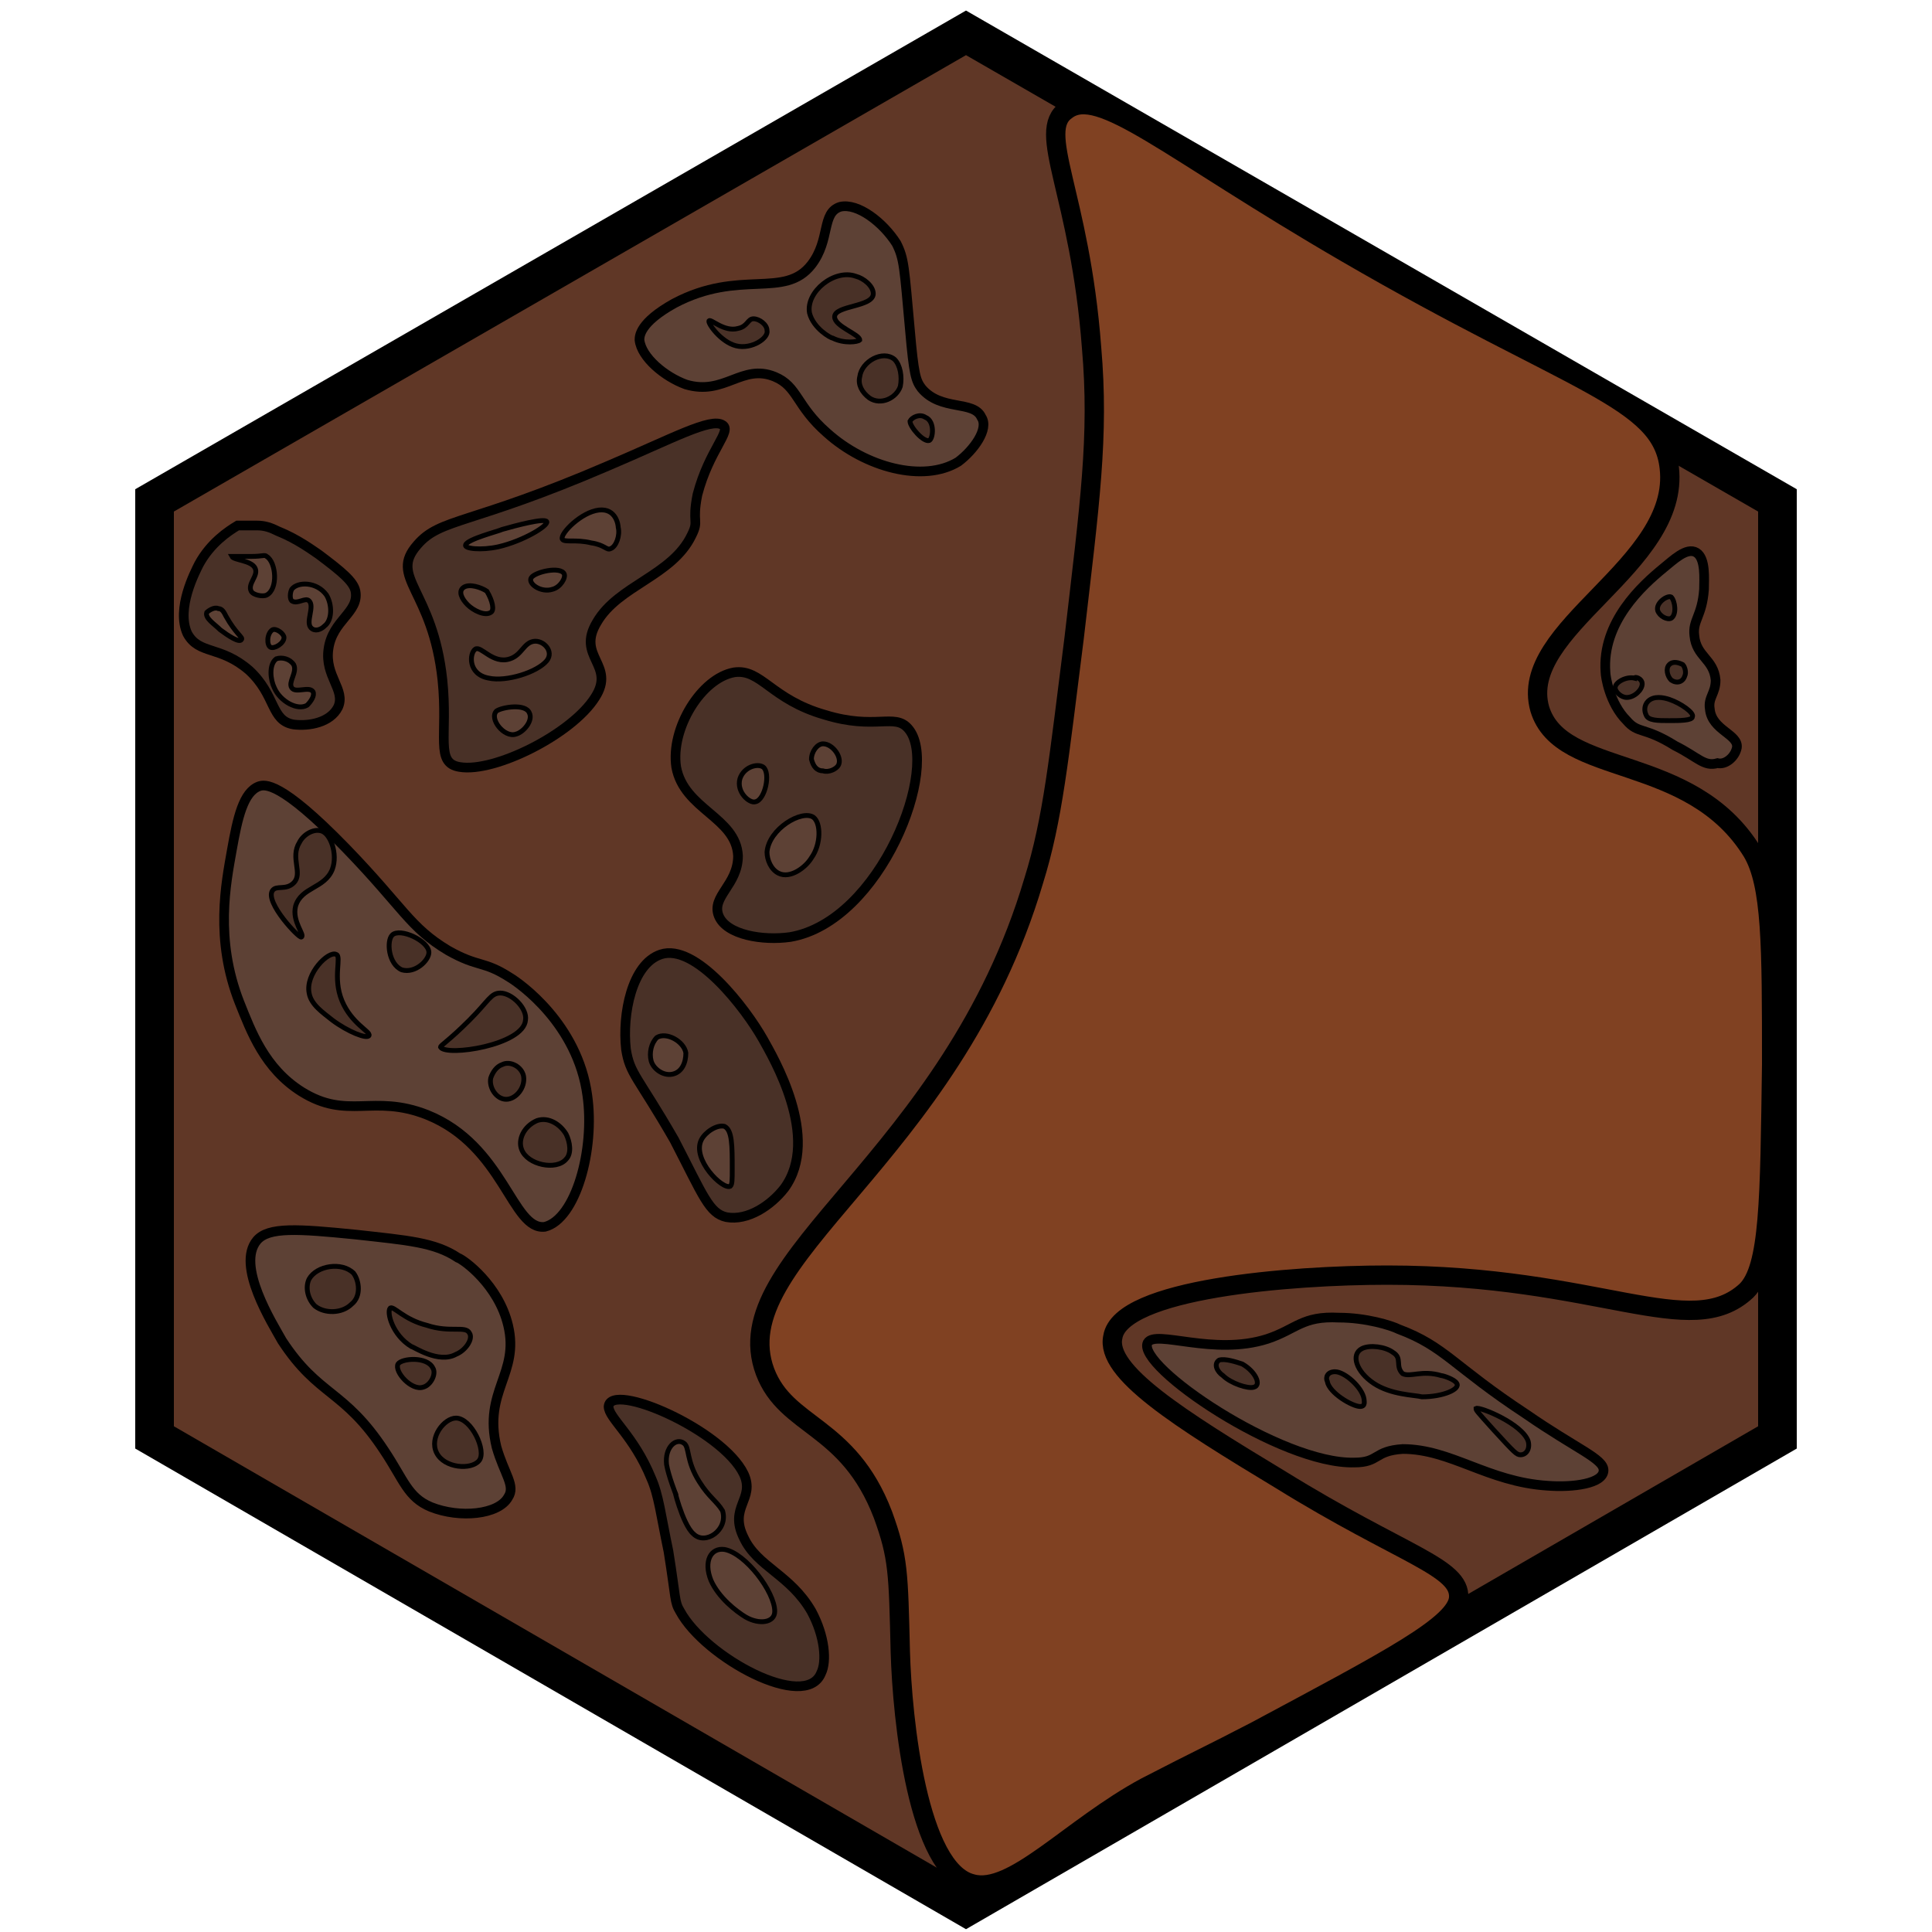
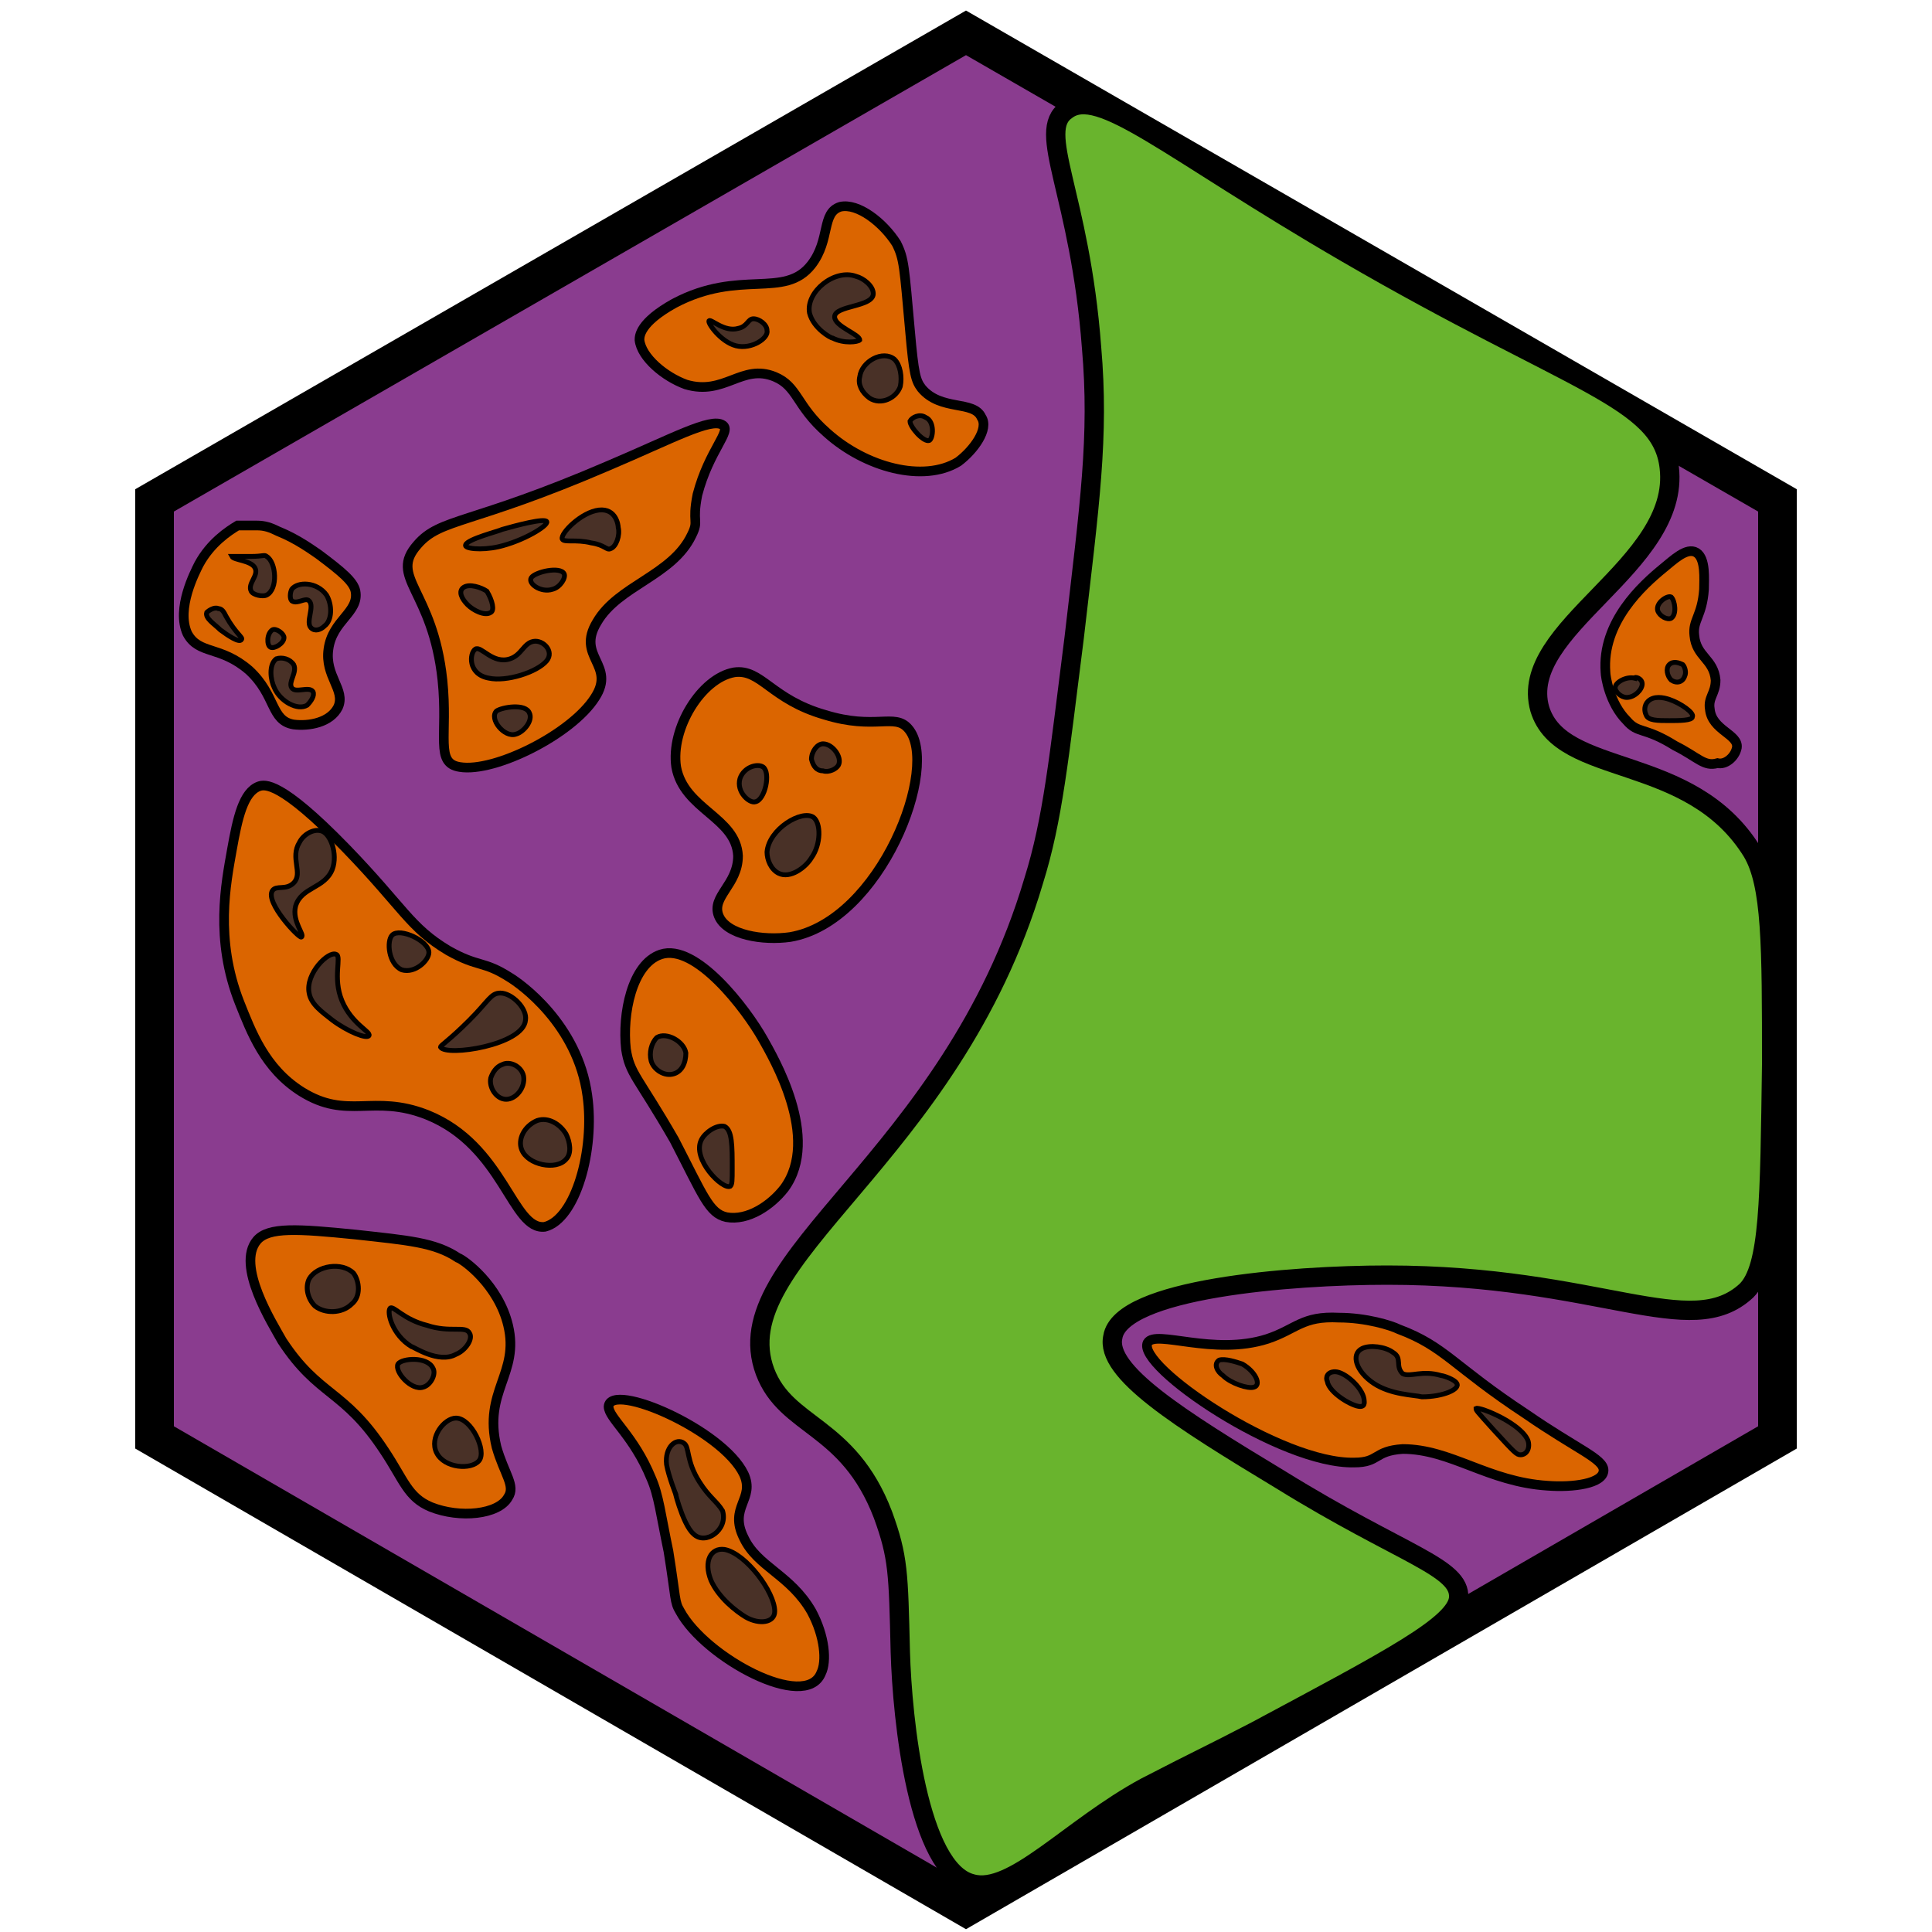
<svg xmlns="http://www.w3.org/2000/svg" version="1.1" id="Ebene_2_00000126308112139821010380000011903406711838980787_" x="0px" y="0px" viewBox="0 0 100 100" style="enable-background:new 0 0 100 100;" xml:space="preserve">
-   <style type="text/css">
- 	.st0{fill:#603726;stroke:#000000;stroke-width:2;stroke-miterlimit:10;}
- 	.st1{fill:#804122;stroke:#000000;stroke-miterlimit:10;}
- 	.st2{fill:#493127;stroke:#000000;stroke-width:0.5;stroke-miterlimit:10;}
- 	.st3{fill:#5D4135;stroke:#000000;stroke-width:0.25;stroke-miterlimit:10;}
- 	.st4{fill:#5D4135;stroke:#000000;stroke-width:0.5;stroke-miterlimit:10;}
- 	.st5{fill:#493127;stroke:#000000;stroke-width:0.25;stroke-miterlimit:10;}
- 	.st6{fill:none;stroke:#000000;stroke-width:0.25;stroke-miterlimit:10;}
- </style>
+   <style type="text/css">	.st0{fill:#8A3C8F;stroke:#000000;stroke-width:2;stroke-miterlimit:10;}	.st1{fill:#69B42D;stroke:#000000;stroke-miterlimit:10;}	.st2{fill:#DB6500;stroke:#000000;stroke-width:0.5;stroke-miterlimit:10;}	.st3{fill:#493127;stroke:#000000;stroke-width:0.25;stroke-miterlimit:10;}	.st4{fill:#DB6500;stroke:#000000;stroke-width:0.5;stroke-miterlimit:10;}	.st5{fill:#493127;stroke:#000000;stroke-width:0.25;stroke-miterlimit:10;}	.st6{fill:none;stroke:#000000;stroke-width:0.25;stroke-miterlimit:10;}</style>
  <polygon class="st0" points="92,25.9 50,1.7 8,25.9 8,74.4 50,98.7 92,74.4 " />
-   <path class="st1" d="M65,89.6c6.9-3.7,10.4-5.5,10.5-6.9c0.1-1.6-2.9-2.2-9.2-6.1c-5.3-3.2-9.1-5.6-8.7-7.4C58,66.7,66.8,66,71.8,66  c11,0,15.7,3.5,18.6,0.8c1.2-1.2,1.2-4.7,1.3-11.7c0-6.2,0-9.3-1-11c-3.2-5.2-9.9-3.8-11-7.4c-1.2-4.2,7.3-7.4,6.7-12.5  c-0.4-3.6-5-4.3-16.7-11.1c-9.3-5.4-12.8-8.7-14.5-7.4C53.6,6.8,55.9,10,56.5,18c0.4,4.6-0.1,8.1-0.9,15c-0.8,6.3-1.1,9.4-2.1,12.6  C49.2,60.1,37.4,65.1,39.6,71c1.1,2.9,4.3,2.7,6.1,7.4c0.8,2.2,0.8,3,0.9,7.1c0.1,3.5,0.9,11.3,3.7,12c2.1,0.6,5.1-2.9,9-5  C62.2,91,62.5,90.9,65,89.6z" />
+   <path class="st1" d="M65,89.6c6.9-3.7,10.4-5.5,10.5-6.9c0.1-1.6-2.9-2.2-9.2-6.1c-5.3-3.2-9.1-5.6-8.7-7.4C58,66.7,66.8,66,71.8,66 c11,0,15.7,3.5,18.6,0.8c1.2-1.2,1.2-4.7,1.3-11.7c0-6.2,0-9.3-1-11c-3.2-5.2-9.9-3.8-11-7.4c-1.2-4.2,7.3-7.4,6.7-12.5 c-0.4-3.6-5-4.3-16.7-11.1c-9.3-5.4-12.8-8.7-14.5-7.4C53.6,6.8,55.9,10,56.5,18c0.4,4.6-0.1,8.1-0.9,15c-0.8,6.3-1.1,9.4-2.1,12.6 C49.2,60.1,37.4,65.1,39.6,71c1.1,2.9,4.3,2.7,6.1,7.4c0.8,2.2,0.8,3,0.9,7.1c0.1,3.5,0.9,11.3,3.7,12c2.1,0.6,5.1-2.9,9-5 C62.2,91,62.5,90.9,65,89.6z" />
  <g>
-     <path class="st2" d="M10.3,29.2c-0.2,0.4-1.2,2.3-0.6,3.6c0.6,1.1,1.7,0.6,3.2,1.9c1.4,1.3,1.1,2.6,2.3,2.8   c0.8,0.1,1.9-0.1,2.3-0.9c0.4-0.9-0.7-1.6-0.5-3c0.2-1.5,1.6-1.9,1.4-3c-0.1-0.5-0.7-1-1.9-1.9c-0.3-0.2-1.1-0.8-2.1-1.2   c-0.4-0.2-0.7-0.3-1.1-0.3c-0.4,0-0.8,0-1,0C11.8,27.5,10.9,28.1,10.3,29.2z" />
-     <path class="st3" d="M13.2,29.4c0.2,0.4-0.4,0.8-0.2,1.2c0.1,0.2,0.6,0.3,0.8,0.2c0.6-0.3,0.5-1.7,0-2c-0.1-0.1-0.2,0-0.8,0   c-0.6,0-1,0-1,0C12.1,29,13,29,13.2,29.4z" />
-     <path class="st3" d="M11.4,32.6c0.4,0.3,1,0.7,1.1,0.5c0.1-0.1-0.3-0.3-0.8-1.2c-0.1-0.2-0.2-0.4-0.4-0.4c-0.2-0.1-0.5,0.1-0.6,0.2   C10.6,32,11.1,32.3,11.4,32.6z" />
-     <path class="st3" d="M16.9,30.8c0.3,0.5,0.3,1.3-0.1,1.6c-0.2,0.2-0.5,0.3-0.7,0.1c-0.3-0.3,0.2-1.1-0.1-1.4   c-0.2-0.2-0.6,0.2-0.9,0c-0.1-0.1-0.1-0.4,0-0.6C15.4,30.1,16.4,30.1,16.9,30.8z" />
+     <path class="st2" d="M10.3,29.2c-0.2,0.4-1.2,2.3-0.6,3.6c0.6,1.1,1.7,0.6,3.2,1.9c1.4,1.3,1.1,2.6,2.3,2.8  c0.8,0.1,1.9-0.1,2.3-0.9c0.4-0.9-0.7-1.6-0.5-3c0.2-1.5,1.6-1.9,1.4-3c-0.1-0.5-0.7-1-1.9-1.9c-0.3-0.2-1.1-0.8-2.1-1.2  c-0.4-0.2-0.7-0.3-1.1-0.3c-0.4,0-0.8,0-1,0C11.8,27.5,10.9,28.1,10.3,29.2z" />
+     <path class="st3" d="M13.2,29.4c0.2,0.4-0.4,0.8-0.2,1.2c0.1,0.2,0.6,0.3,0.8,0.2c0.6-0.3,0.5-1.7,0-2c-0.1-0.1-0.2,0-0.8,0  c-0.6,0-1,0-1,0C12.1,29,13,29,13.2,29.4z" />
+     <path class="st3" d="M11.4,32.6c0.4,0.3,1,0.7,1.1,0.5c0.1-0.1-0.3-0.3-0.8-1.2c-0.1-0.2-0.2-0.4-0.4-0.4c-0.2-0.1-0.5,0.1-0.6,0.2  C10.6,32,11.1,32.3,11.4,32.6z" />
+     <path class="st3" d="M16.9,30.8c0.3,0.5,0.3,1.3-0.1,1.6c-0.2,0.2-0.5,0.3-0.7,0.1c-0.3-0.3,0.2-1.1-0.1-1.4  c-0.2-0.2-0.6,0.2-0.9,0c-0.1-0.1-0.1-0.4,0-0.6C15.4,30.1,16.4,30.1,16.9,30.8z" />
    <path class="st3" d="M14,33.5c0.2,0.1,0.7-0.2,0.7-0.5c0-0.2-0.4-0.5-0.6-0.4C13.8,32.8,13.8,33.4,14,33.5z" />
-     <path class="st3" d="M14.2,35.6c0.3,0.7,1.2,1.2,1.7,0.9c0.2-0.2,0.4-0.5,0.3-0.7c-0.2-0.3-0.9,0.1-1.1-0.2   c-0.2-0.3,0.3-0.8,0.1-1.2c-0.2-0.3-0.6-0.4-0.9-0.3C13.9,34.4,14,35.2,14.2,35.6z" />
+     <path class="st3" d="M14.2,35.6c0.3,0.7,1.2,1.2,1.7,0.9c0.2-0.2,0.4-0.5,0.3-0.7c-0.2-0.3-0.9,0.1-1.1-0.2  c-0.2-0.3,0.3-0.8,0.1-1.2c-0.2-0.3-0.6-0.4-0.9-0.3C13.9,34.4,14,35.2,14.2,35.6z" />
  </g>
  <g>
-     <path class="st4" d="M40.1,19.5c1.2,0.5,1.1,1.5,2.7,2.9c2,1.8,5,2.6,6.8,1.5c0.8-0.6,1.6-1.7,1.2-2.3c-0.4-0.9-2.1-0.3-3.1-1.5   c-0.3-0.4-0.4-0.7-0.6-3c-0.3-3.3-0.3-3.7-0.7-4.5c-0.7-1.1-2-2.1-2.9-1.9c-1,0.3-0.5,1.7-1.5,3c-1.4,1.8-3.7,0.2-7.1,2   c-1.8,1-1.8,1.7-1.8,1.9c0.1,0.9,1.3,1.9,2.4,2.3C37.5,20.5,38.4,18.8,40.1,19.5z" />
-     <path class="st5" d="M38.2,17c-0.7,0.2-1.4-0.5-1.5-0.4c-0.1,0.1,0.6,1.1,1.4,1.3c0.8,0.2,1.7-0.4,1.6-0.8c0-0.3-0.4-0.6-0.7-0.6   C38.7,16.5,38.7,16.9,38.2,17z" />
-     <path class="st5" d="M44.5,17.6c0-0.3-1.3-0.7-1.3-1.2c0-0.6,2-0.5,2-1.2c0-0.4-0.5-0.8-0.9-0.9c-1.1-0.4-2.6,0.8-2.4,1.9   c0.2,0.8,1.1,1.3,1.2,1.3C43.7,17.8,44.4,17.7,44.5,17.6z" />
-     <path class="st5" d="M45,20.6c0.6,0.4,1.4,0,1.6-0.6c0.1-0.5,0-1.1-0.3-1.4c-0.6-0.5-1.7,0.1-1.8,0.9C44.4,19.9,44.6,20.3,45,20.6z   " />
+     <path class="st4" d="M40.1,19.5c1.2,0.5,1.1,1.5,2.7,2.9c2,1.8,5,2.6,6.8,1.5c0.8-0.6,1.6-1.7,1.2-2.3c-0.4-0.9-2.1-0.3-3.1-1.5  c-0.3-0.4-0.4-0.7-0.6-3c-0.3-3.3-0.3-3.7-0.7-4.5c-0.7-1.1-2-2.1-2.9-1.9c-1,0.3-0.5,1.7-1.5,3c-1.4,1.8-3.7,0.2-7.1,2  c-1.8,1-1.8,1.7-1.8,1.9c0.1,0.9,1.3,1.9,2.4,2.3C37.5,20.5,38.4,18.8,40.1,19.5z" />
+     <path class="st5" d="M38.2,17c-0.7,0.2-1.4-0.5-1.5-0.4c-0.1,0.1,0.6,1.1,1.4,1.3c0.8,0.2,1.7-0.4,1.6-0.8c0-0.3-0.4-0.6-0.7-0.6  C38.7,16.5,38.7,16.9,38.2,17z" />
+     <path class="st5" d="M44.5,17.6c0-0.3-1.3-0.7-1.3-1.2c0-0.6,2-0.5,2-1.2c0-0.4-0.5-0.8-0.9-0.9c-1.1-0.4-2.6,0.8-2.4,1.9  c0.2,0.8,1.1,1.3,1.2,1.3C43.7,17.8,44.4,17.7,44.5,17.6z" />
+     <path class="st5" d="M45,20.6c0.6,0.4,1.4,0,1.6-0.6c0.1-0.5,0-1.1-0.3-1.4c-0.6-0.5-1.7,0.1-1.8,0.9C44.4,19.9,44.6,20.3,45,20.6z  " />
    <path class="st5" d="M48.1,22.8c0.2-0.1,0.3-1-0.2-1.2c-0.3-0.2-0.7,0-0.8,0.2C47.1,22.1,47.8,22.9,48.1,22.8z" />
  </g>
  <g>
-     <path class="st4" d="M65.6,69.3c-2.8,0.9-5.8-0.5-6.2,0.2c-0.6,1.2,6.9,6.3,10.7,6.2c1.3,0,1-0.6,2.5-0.7c2.5,0,4.4,1.7,7.5,1.9   c1.3,0.1,2.9-0.1,2.9-0.8c0-0.6-1.4-1.1-4-2.9c-3.8-2.5-4.2-3.5-6.6-4.4c-0.4-0.2-1.7-0.6-3.1-0.6C67.4,68.1,67.1,68.8,65.6,69.3z" />
-     <path class="st5" d="M72.1,70c-0.4-0.3-1.2-0.4-1.6-0.2c-0.6,0.3-0.3,1.2,0.6,1.8c0.9,0.6,2.1,0.6,2.5,0.7c1.1,0,2-0.4,1.8-0.7   c-0.1-0.2-0.7-0.4-0.8-0.4c-1-0.3-1.6,0.1-2-0.1C72.2,70.7,72.6,70.3,72.1,70z" />
+     <path class="st4" d="M65.6,69.3c-2.8,0.9-5.8-0.5-6.2,0.2c-0.6,1.2,6.9,6.3,10.7,6.2c1.3,0,1-0.6,2.5-0.7c2.5,0,4.4,1.7,7.5,1.9  c1.3,0.1,2.9-0.1,2.9-0.8c0-0.6-1.4-1.1-4-2.9c-3.8-2.5-4.2-3.5-6.6-4.4c-0.4-0.2-1.7-0.6-3.1-0.6C67.4,68.1,67.1,68.8,65.6,69.3z" />
+     <path class="st5" d="M72.1,70c-0.4-0.3-1.2-0.4-1.6-0.2c-0.6,0.3-0.3,1.2,0.6,1.8c0.9,0.6,2.1,0.6,2.5,0.7c1.1,0,2-0.4,1.8-0.7  c-0.1-0.2-0.7-0.4-0.8-0.4c-1-0.3-1.6,0.1-2-0.1C72.2,70.7,72.6,70.3,72.1,70z" />
    <path class="st5" d="M69.1,71c0.5,0,1.4,0.8,1.5,1.4c0,0.1,0.1,0.4-0.2,0.4c-0.4,0-1.6-0.7-1.7-1.3C68.6,71.3,68.7,71,69.1,71z" />
-     <path class="st5" d="M63.1,70.4c-0.3,0.2-0.1,0.6,0.2,0.8c0.4,0.4,1.3,0.7,1.6,0.6c0.4-0.1,0.1-0.8-0.6-1.2   C64,70.5,63.4,70.3,63.1,70.4z" />
+     <path class="st5" d="M63.1,70.4c-0.3,0.2-0.1,0.6,0.2,0.8c0.4,0.4,1.3,0.7,1.6,0.6c0.4-0.1,0.1-0.8-0.6-1.2  C64,70.5,63.4,70.3,63.1,70.4z" />
    <path class="st5" d="M77.3,74c1.1,1.2,1.2,1.3,1.4,1.3c0.3,0,0.5-0.3,0.4-0.7c-0.3-0.9-2.5-1.8-2.7-1.7C76.4,73,76.4,73,77.3,74z" />
  </g>
  <path class="st6" d="M45.2,23.3" />
  <g>
-     <path class="st4" d="M30.4,56.7c-0.5-3.7-3.5-5.8-4-6.1c-1.4-0.9-1.6-0.5-3.2-1.4c-2-1.2-2.3-2.2-5.3-5.3c-3.4-3.5-4.2-3.3-4.5-3.2   c-0.8,0.3-1.1,1.6-1.4,3.3c-0.3,1.7-0.9,4.6,0.4,7.9c0.6,1.5,1.3,3.4,3.2,4.6c2.4,1.5,3.7,0.1,6.5,1.2c4,1.6,4.4,6,6.1,5.8   C29.8,63.1,30.8,59.5,30.4,56.7z" />
-     <path class="st5" d="M19.1,53.6c0.1-0.2-0.9-0.6-1.4-1.8c-0.5-1.2,0-2.3-0.3-2.4c-0.4-0.2-1.6,1-1.4,2c0.1,0.6,0.7,1,1.2,1.4   C18,53.4,19,53.8,19.1,53.6z" />
-     <path class="st5" d="M27.2,52.8c0.1-0.6-0.7-1.4-1.3-1.4c-0.5,0-0.6,0.4-1.6,1.4c-1.1,1.1-1.5,1.3-1.5,1.4   C23.1,54.7,27.1,54.1,27.2,52.8z" />
-     <path class="st5" d="M26.2,56.9c0.5,0,1-0.6,0.9-1.2c-0.1-0.5-0.7-0.8-1.1-0.6c-0.3,0.1-0.5,0.4-0.6,0.7   C25.3,56.3,25.7,56.9,26.2,56.9z" />
-     <path class="st5" d="M27,59.5c0.3,0.8,1.8,1.1,2.3,0.5c0.3-0.3,0.2-0.9,0-1.3c-0.3-0.5-0.9-0.9-1.5-0.7C27.1,58.3,26.8,59,27,59.5z   " />
+     <path class="st4" d="M30.4,56.7c-0.5-3.7-3.5-5.8-4-6.1c-1.4-0.9-1.6-0.5-3.2-1.4c-2-1.2-2.3-2.2-5.3-5.3c-3.4-3.5-4.2-3.3-4.5-3.2  c-0.8,0.3-1.1,1.6-1.4,3.3c-0.3,1.7-0.9,4.6,0.4,7.9c0.6,1.5,1.3,3.4,3.2,4.6c2.4,1.5,3.7,0.1,6.5,1.2c4,1.6,4.4,6,6.1,5.8  C29.8,63.1,30.8,59.5,30.4,56.7z" />
+     <path class="st5" d="M19.1,53.6c0.1-0.2-0.9-0.6-1.4-1.8c-0.5-1.2,0-2.3-0.3-2.4c-0.4-0.2-1.6,1-1.4,2c0.1,0.6,0.7,1,1.2,1.4  C18,53.4,19,53.8,19.1,53.6z" />
+     <path class="st5" d="M27.2,52.8c0.1-0.6-0.7-1.4-1.3-1.4c-0.5,0-0.6,0.4-1.6,1.4c-1.1,1.1-1.5,1.3-1.5,1.4  C23.1,54.7,27.1,54.1,27.2,52.8z" />
+     <path class="st5" d="M26.2,56.9c0.5,0,1-0.6,0.9-1.2c-0.1-0.5-0.7-0.8-1.1-0.6c-0.3,0.1-0.5,0.4-0.6,0.7  C25.3,56.3,25.7,56.9,26.2,56.9z" />
+     <path class="st5" d="M27,59.5c0.3,0.8,1.8,1.1,2.3,0.5c0.3-0.3,0.2-0.9,0-1.3c-0.3-0.5-0.9-0.9-1.5-0.7C27.1,58.3,26.8,59,27,59.5z  " />
    <path class="st5" d="M22.2,49.3c0-0.6-1.5-1.3-1.9-0.9c-0.3,0.3-0.2,1.5,0.5,1.8C21.5,50.4,22.2,49.7,22.2,49.3z" />
-     <path class="st5" d="M14.1,46.1c0.2-0.3,0.7,0,1.1-0.4c0.5-0.5-0.2-1.3,0.3-2.1c0.2-0.4,0.7-0.7,1.1-0.6c0.5,0.1,0.9,1.2,0.6,2   c-0.4,1-1.6,0.9-1.9,1.9c-0.2,0.8,0.5,1.5,0.3,1.6C15.5,48.6,13.7,46.7,14.1,46.1z" />
+     <path class="st5" d="M14.1,46.1c0.2-0.3,0.7,0,1.1-0.4c0.5-0.5-0.2-1.3,0.3-2.1c0.2-0.4,0.7-0.7,1.1-0.6c0.5,0.1,0.9,1.2,0.6,2  c-0.4,1-1.6,0.9-1.9,1.9c-0.2,0.8,0.5,1.5,0.3,1.6C15.5,48.6,13.7,46.7,14.1,46.1z" />
  </g>
  <g>
-     <path class="st2" d="M32.4,54.3c0.2,1.3,0.6,1.4,2.5,4.7c1.5,2.9,1.8,3.8,2.7,4c1.1,0.2,2.3-0.6,3-1.5c1.9-2.6-0.6-6.8-1.1-7.7   c-0.9-1.6-3.5-5-5.3-4.4C32.7,49.9,32.2,52.5,32.4,54.3z" />
-     <path class="st3" d="M33.7,54.9c0.1,0.4,0.6,0.8,1.1,0.7c0.5-0.1,0.7-0.6,0.7-1.1c-0.1-0.6-1-1.1-1.5-0.8   C33.7,54,33.6,54.5,33.7,54.9z" />
+     <path class="st2" d="M32.4,54.3c0.2,1.3,0.6,1.4,2.5,4.7c1.5,2.9,1.8,3.8,2.7,4c1.1,0.2,2.3-0.6,3-1.5c1.9-2.6-0.6-6.8-1.1-7.7  c-0.9-1.6-3.5-5-5.3-4.4C32.7,49.9,32.2,52.5,32.4,54.3z" />
+     <path class="st3" d="M33.7,54.9c0.1,0.4,0.6,0.8,1.1,0.7c0.5-0.1,0.7-0.6,0.7-1.1c-0.1-0.6-1-1.1-1.5-0.8  C33.7,54,33.6,54.5,33.7,54.9z" />
    <path class="st3" d="M36.3,59c-0.5,1,1.1,2.6,1.5,2.4c0.1-0.1,0.1-0.3,0.1-0.9c0-1.2,0-2-0.4-2.2C37.1,58.2,36.5,58.6,36.3,59z" />
  </g>
  <g>
-     <path class="st2" d="M38.5,79.6c-0.8-1.6,0.6-2,0-3.3c-1.1-2.3-6.9-4.8-7-3.5c0,0.6,1.3,1.5,2.2,3.7c0.4,0.9,0.5,1.9,0.9,3.8   c0.4,2.5,0.3,2.6,0.6,3.1c1.3,2.4,6.5,5.2,7.3,3.2c0.3-0.6,0.2-1.9-0.5-3.2C40.9,81.5,39.2,81.1,38.5,79.6z" />
-     <path class="st3" d="M37.5,80.2c-0.7-0.1-1.1,0.6-0.7,1.6c0.4,0.9,1.3,1.6,1.8,1.9c0.7,0.4,1.5,0.3,1.5-0.3   C40.1,82.4,38.6,80.4,37.5,80.2z" />
-     <path class="st3" d="M36.2,76.7c-0.7-1.1-0.5-1.8-0.8-2c-0.4-0.3-1,0.2-0.9,1.1c0.1,0.6,0.5,1.6,0.5,1.6l0,0   c-0.2-0.7,0.3,1.5,0.9,2c0.6,0.6,1.8-0.2,1.5-1.2C37.1,77.7,36.7,77.5,36.2,76.7z" />
+     <path class="st2" d="M38.5,79.6c-0.8-1.6,0.6-2,0-3.3c-1.1-2.3-6.9-4.8-7-3.5c0,0.6,1.3,1.5,2.2,3.7c0.4,0.9,0.5,1.9,0.9,3.8  c0.4,2.5,0.3,2.6,0.6,3.1c1.3,2.4,6.5,5.2,7.3,3.2c0.3-0.6,0.2-1.9-0.5-3.2C40.9,81.5,39.2,81.1,38.5,79.6z" />
+     <path class="st3" d="M37.5,80.2c-0.7-0.1-1.1,0.6-0.7,1.6c0.4,0.9,1.3,1.6,1.8,1.9c0.7,0.4,1.5,0.3,1.5-0.3  C40.1,82.4,38.6,80.4,37.5,80.2z" />
+     <path class="st3" d="M36.2,76.7c-0.7-1.1-0.5-1.8-0.8-2c-0.4-0.3-1,0.2-0.9,1.1c0.1,0.6,0.5,1.6,0.5,1.6l0,0  c-0.2-0.7,0.3,1.5,0.9,2c0.6,0.6,1.8-0.2,1.5-1.2C37.1,77.7,36.7,77.5,36.2,76.7z" />
  </g>
  <g>
-     <path class="st4" d="M26.3,77.5c0.4-0.6-0.2-1.2-0.6-2.6c-0.7-2.9,1.2-3.8,0.6-6.3c-0.5-2.1-2.3-3.4-2.6-3.5   c-1.2-0.8-2.6-0.9-5.3-1.2c-3-0.3-4.5-0.4-5.1,0.3c-1.1,1.3,0.8,4.3,1.3,5.2c1.9,2.9,3.2,2.5,5.3,5.7c1,1.5,1.2,2.4,2.4,2.9   C23.8,78.6,25.8,78.4,26.3,77.5z" />
+     <path class="st4" d="M26.3,77.5c0.4-0.6-0.2-1.2-0.6-2.6c-0.7-2.9,1.2-3.8,0.6-6.3c-0.5-2.1-2.3-3.4-2.6-3.5  c-1.2-0.8-2.6-0.9-5.3-1.2c-3-0.3-4.5-0.4-5.1,0.3c-1.1,1.3,0.8,4.3,1.3,5.2c1.9,2.9,3.2,2.5,5.3,5.7c1,1.5,1.2,2.4,2.4,2.9  C23.8,78.6,25.8,78.4,26.3,77.5z" />
    <path class="st5" d="M23.6,73.4c-0.6,0-1.4,1-1,1.8c0.4,0.8,1.8,0.9,2.2,0.4C25.2,75.1,24.4,73.4,23.6,73.4z" />
    <path class="st5" d="M20.6,70.6c-0.2,0.4,0.7,1.4,1.3,1.2c0.4-0.1,0.7-0.7,0.5-1C22.1,70.2,20.8,70.3,20.6,70.6z" />
-     <path class="st5" d="M24.3,69c-0.2-0.4-1,0-2.2-0.4c-1.2-0.3-1.7-1-1.9-0.9c-0.2,0.2,0.1,1.4,1.1,2c0.1,0,1.4,0.9,2.3,0.4   C24.1,69.9,24.5,69.3,24.3,69z" />
-     <path class="st5" d="M18.3,65.9c-0.6-0.6-1.9-0.4-2.3,0.3c-0.2,0.4-0.1,1,0.3,1.4c0.5,0.4,1.4,0.4,1.9-0.1   C18.7,67.1,18.6,66.3,18.3,65.9z" />
+     <path class="st5" d="M24.3,69c-0.2-0.4-1,0-2.2-0.4c-1.2-0.3-1.7-1-1.9-0.9c-0.2,0.2,0.1,1.4,1.1,2c0.1,0,1.4,0.9,2.3,0.4  C24.1,69.9,24.5,69.3,24.3,69z" />
+     <path class="st5" d="M18.3,65.9c-0.6-0.6-1.9-0.4-2.3,0.3c-0.2,0.4-0.1,1,0.3,1.4c0.5,0.4,1.4,0.4,1.9-0.1  C18.7,67.1,18.6,66.3,18.3,65.9z" />
  </g>
  <g>
-     <path class="st4" d="M89.9,38.7c0.1-0.7-1.3-0.9-1.4-2c-0.1-0.6,0.3-0.8,0.3-1.5c-0.1-1.1-1-1.2-1.1-2.3c-0.1-0.8,0.4-1,0.5-2.4   c0-0.5,0.1-1.6-0.4-1.9c-0.5-0.3-1.2,0.4-1.7,0.8c-1.1,0.9-3.2,2.8-3,5.4c0,0.2,0.2,1.6,1.1,2.5c0.6,0.7,0.9,0.3,2.5,1.3   c1.2,0.6,1.5,1.1,2.2,0.9C89.3,39.6,89.8,39.2,89.9,38.7z" />
-     <path class="st5" d="M86.4,36.2c-0.3-0.1-0.8-0.2-1.1,0.1c-0.2,0.2-0.2,0.5-0.1,0.7c0.1,0.3,0.6,0.3,1.2,0.3c0.5,0,1.2,0,1.2-0.2   C87.7,36.9,87,36.4,86.4,36.2z" />
-     <path class="st5" d="M87.1,34.4c0.1,0.1,0.2,0.4,0.1,0.6c-0.1,0.3-0.4,0.4-0.7,0.2c-0.2-0.2-0.3-0.6-0.1-0.8   C86.6,34.2,86.9,34.3,87.1,34.4z" />
+     <path class="st4" d="M89.9,38.7c0.1-0.7-1.3-0.9-1.4-2c-0.1-0.6,0.3-0.8,0.3-1.5c-0.1-1.1-1-1.2-1.1-2.3c-0.1-0.8,0.4-1,0.5-2.4  c0-0.5,0.1-1.6-0.4-1.9c-0.5-0.3-1.2,0.4-1.7,0.8c-1.1,0.9-3.2,2.8-3,5.4c0,0.2,0.2,1.6,1.1,2.5c0.6,0.7,0.9,0.3,2.5,1.3  c1.2,0.6,1.5,1.1,2.2,0.9C89.3,39.6,89.8,39.2,89.9,38.7z" />
+     <path class="st5" d="M86.4,36.2c-0.3-0.1-0.8-0.2-1.1,0.1c-0.2,0.2-0.2,0.5-0.1,0.7c0.1,0.3,0.6,0.3,1.2,0.3c0.5,0,1.2,0,1.2-0.2  C87.7,36.9,87,36.4,86.4,36.2z" />
+     <path class="st5" d="M87.1,34.4c0.1,0.1,0.2,0.4,0.1,0.6c-0.1,0.3-0.4,0.4-0.7,0.2c-0.2-0.2-0.3-0.6-0.1-0.8  C86.6,34.2,86.9,34.3,87.1,34.4z" />
    <path class="st5" d="M86.5,30.9c-0.2-0.1-0.8,0.3-0.7,0.7c0.1,0.3,0.5,0.5,0.7,0.4C86.8,31.8,86.7,31.1,86.5,30.9z" />
    <path class="st5" d="M85,35.4c0,0.3-0.4,0.7-0.8,0.7c-0.3,0-0.6-0.3-0.6-0.5c0-0.3,0.6-0.6,1-0.5C84.6,35,85,35.1,85,35.4z" />
  </g>
  <g>
-     <path class="st2" d="M22.9,35.2c0.3,2.9-0.4,4.3,0.9,4.5c1.8,0.3,5.8-1.7,7-3.6c1.1-1.7-1-2.1,0.1-3.9c1.1-1.9,3.9-2.4,4.9-4.5   c0.4-0.8,0-0.6,0.3-2.1c0.6-2.3,1.8-3.3,1.3-3.6c-0.6-0.4-2.6,0.7-5.9,2.1c-7.2,3.1-8.7,2.7-9.9,4.1C20.1,29.9,22.4,30.5,22.9,35.2   z" />
-     <path class="st3" d="M26,27.4c0.7-0.2,2.2-0.6,2.3-0.4c0.1,0.2-1.2,1-2.5,1.3c-0.9,0.2-1.8,0.1-1.7-0.1   C24.2,27.9,25.8,27.5,26,27.4z" />
+     <path class="st2" d="M22.9,35.2c0.3,2.9-0.4,4.3,0.9,4.5c1.8,0.3,5.8-1.7,7-3.6c1.1-1.7-1-2.1,0.1-3.9c1.1-1.9,3.9-2.4,4.9-4.5  c0.4-0.8,0-0.6,0.3-2.1c0.6-2.3,1.8-3.3,1.3-3.6c-0.6-0.4-2.6,0.7-5.9,2.1c-7.2,3.1-8.7,2.7-9.9,4.1C20.1,29.9,22.4,30.5,22.9,35.2  z" />
+     <path class="st3" d="M26,27.4c0.7-0.2,2.2-0.6,2.3-0.4c0.1,0.2-1.2,1-2.5,1.3c-0.9,0.2-1.8,0.1-1.7-0.1  C24.2,27.9,25.8,27.5,26,27.4z" />
    <path class="st3" d="M29.2,29.7c0.1,0.2-0.2,0.7-0.6,0.8c-0.6,0.2-1.3-0.3-1.1-0.6C27.7,29.6,29,29.3,29.2,29.7z" />
-     <path class="st3" d="M31,26.4c0.9-0.1,1,0.8,1,0.9c0.1,0.4-0.1,1-0.4,1.1c-0.2,0.1-0.3-0.2-1-0.3c-0.8-0.2-1.4,0-1.5-0.2   C29,27.6,30.1,26.5,31,26.4z" />
-     <path class="st3" d="M25.4,31.7c-0.3,0.2-0.9-0.1-1.2-0.4c-0.3-0.3-0.5-0.7-0.2-0.9c0.3-0.2,0.9,0,1.2,0.2   C25.5,31.1,25.6,31.6,25.4,31.7z" />
-     <path class="st3" d="M25.3,35.1c0.9,0.2,2.5-0.3,3-0.9c0.4-0.5-0.2-1.1-0.7-1c-0.5,0.1-0.6,0.7-1.2,0.9c-0.9,0.3-1.5-0.7-1.8-0.5   C24.3,33.8,24.2,34.9,25.3,35.1z" />
+     <path class="st3" d="M31,26.4c0.9-0.1,1,0.8,1,0.9c0.1,0.4-0.1,1-0.4,1.1c-0.2,0.1-0.3-0.2-1-0.3c-0.8-0.2-1.4,0-1.5-0.2  C29,27.6,30.1,26.5,31,26.4z" />
+     <path class="st3" d="M25.4,31.7c-0.3,0.2-0.9-0.1-1.2-0.4c-0.3-0.3-0.5-0.7-0.2-0.9c0.3-0.2,0.9,0,1.2,0.2  C25.5,31.1,25.6,31.6,25.4,31.7z" />
+     <path class="st3" d="M25.3,35.1c0.9,0.2,2.5-0.3,3-0.9c0.4-0.5-0.2-1.1-0.7-1c-0.5,0.1-0.6,0.7-1.2,0.9c-0.9,0.3-1.5-0.7-1.8-0.5  C24.3,33.8,24.2,34.9,25.3,35.1z" />
    <path class="st3" d="M26.7,38c0.4-0.1,0.9-0.7,0.7-1.1c-0.2-0.5-1.4-0.3-1.7-0.1C25.3,37.2,26.1,38.2,26.7,38z" />
  </g>
  <g>
-     <path class="st2" d="M47,37.7c-0.7-0.8-1.7,0.1-4.3-0.7c-2.8-0.8-3.3-2.4-4.7-2.2c-1.7,0.3-3.3,2.9-3,4.9c0.4,2.2,3.1,2.6,3.2,4.6   c0,1.5-1.4,2.1-1,3.1c0.4,1,2.3,1.3,3.7,1.1C45.6,47.7,48.7,39.6,47,37.7z" />
-     <path class="st3" d="M40.3,45.2c0.6,0.3,1.4-0.3,1.7-0.8c0.5-0.7,0.5-1.8,0.1-2.1c-0.6-0.4-2.3,0.6-2.4,1.8   C39.7,44.5,39.9,45,40.3,45.2z" />
-     <path class="st3" d="M42.6,39.9c0.3,0.1,0.7-0.1,0.8-0.3c0.2-0.4-0.3-1.1-0.8-1.1c-0.3,0-0.6,0.4-0.6,0.8   C42.1,39.7,42.3,39.9,42.6,39.9z" />
+     <path class="st2" d="M47,37.7c-0.7-0.8-1.7,0.1-4.3-0.7c-2.8-0.8-3.3-2.4-4.7-2.2c-1.7,0.3-3.3,2.9-3,4.9c0.4,2.2,3.1,2.6,3.2,4.6  c0,1.5-1.4,2.1-1,3.1c0.4,1,2.3,1.3,3.7,1.1C45.6,47.7,48.7,39.6,47,37.7z" />
+     <path class="st3" d="M40.3,45.2c0.6,0.3,1.4-0.3,1.7-0.8c0.5-0.7,0.5-1.8,0.1-2.1c-0.6-0.4-2.3,0.6-2.4,1.8  C39.7,44.5,39.9,45,40.3,45.2z" />
+     <path class="st3" d="M42.6,39.9c0.3,0.1,0.7-0.1,0.8-0.3c0.2-0.4-0.3-1.1-0.8-1.1c-0.3,0-0.6,0.4-0.6,0.8  C42.1,39.7,42.3,39.9,42.6,39.9z" />
    <path class="st3" d="M39.5,39.7c-0.3-0.2-1,0-1.2,0.6c-0.2,0.7,0.5,1.3,0.8,1.2C39.6,41.4,39.9,40,39.5,39.7z" />
  </g>
</svg>
